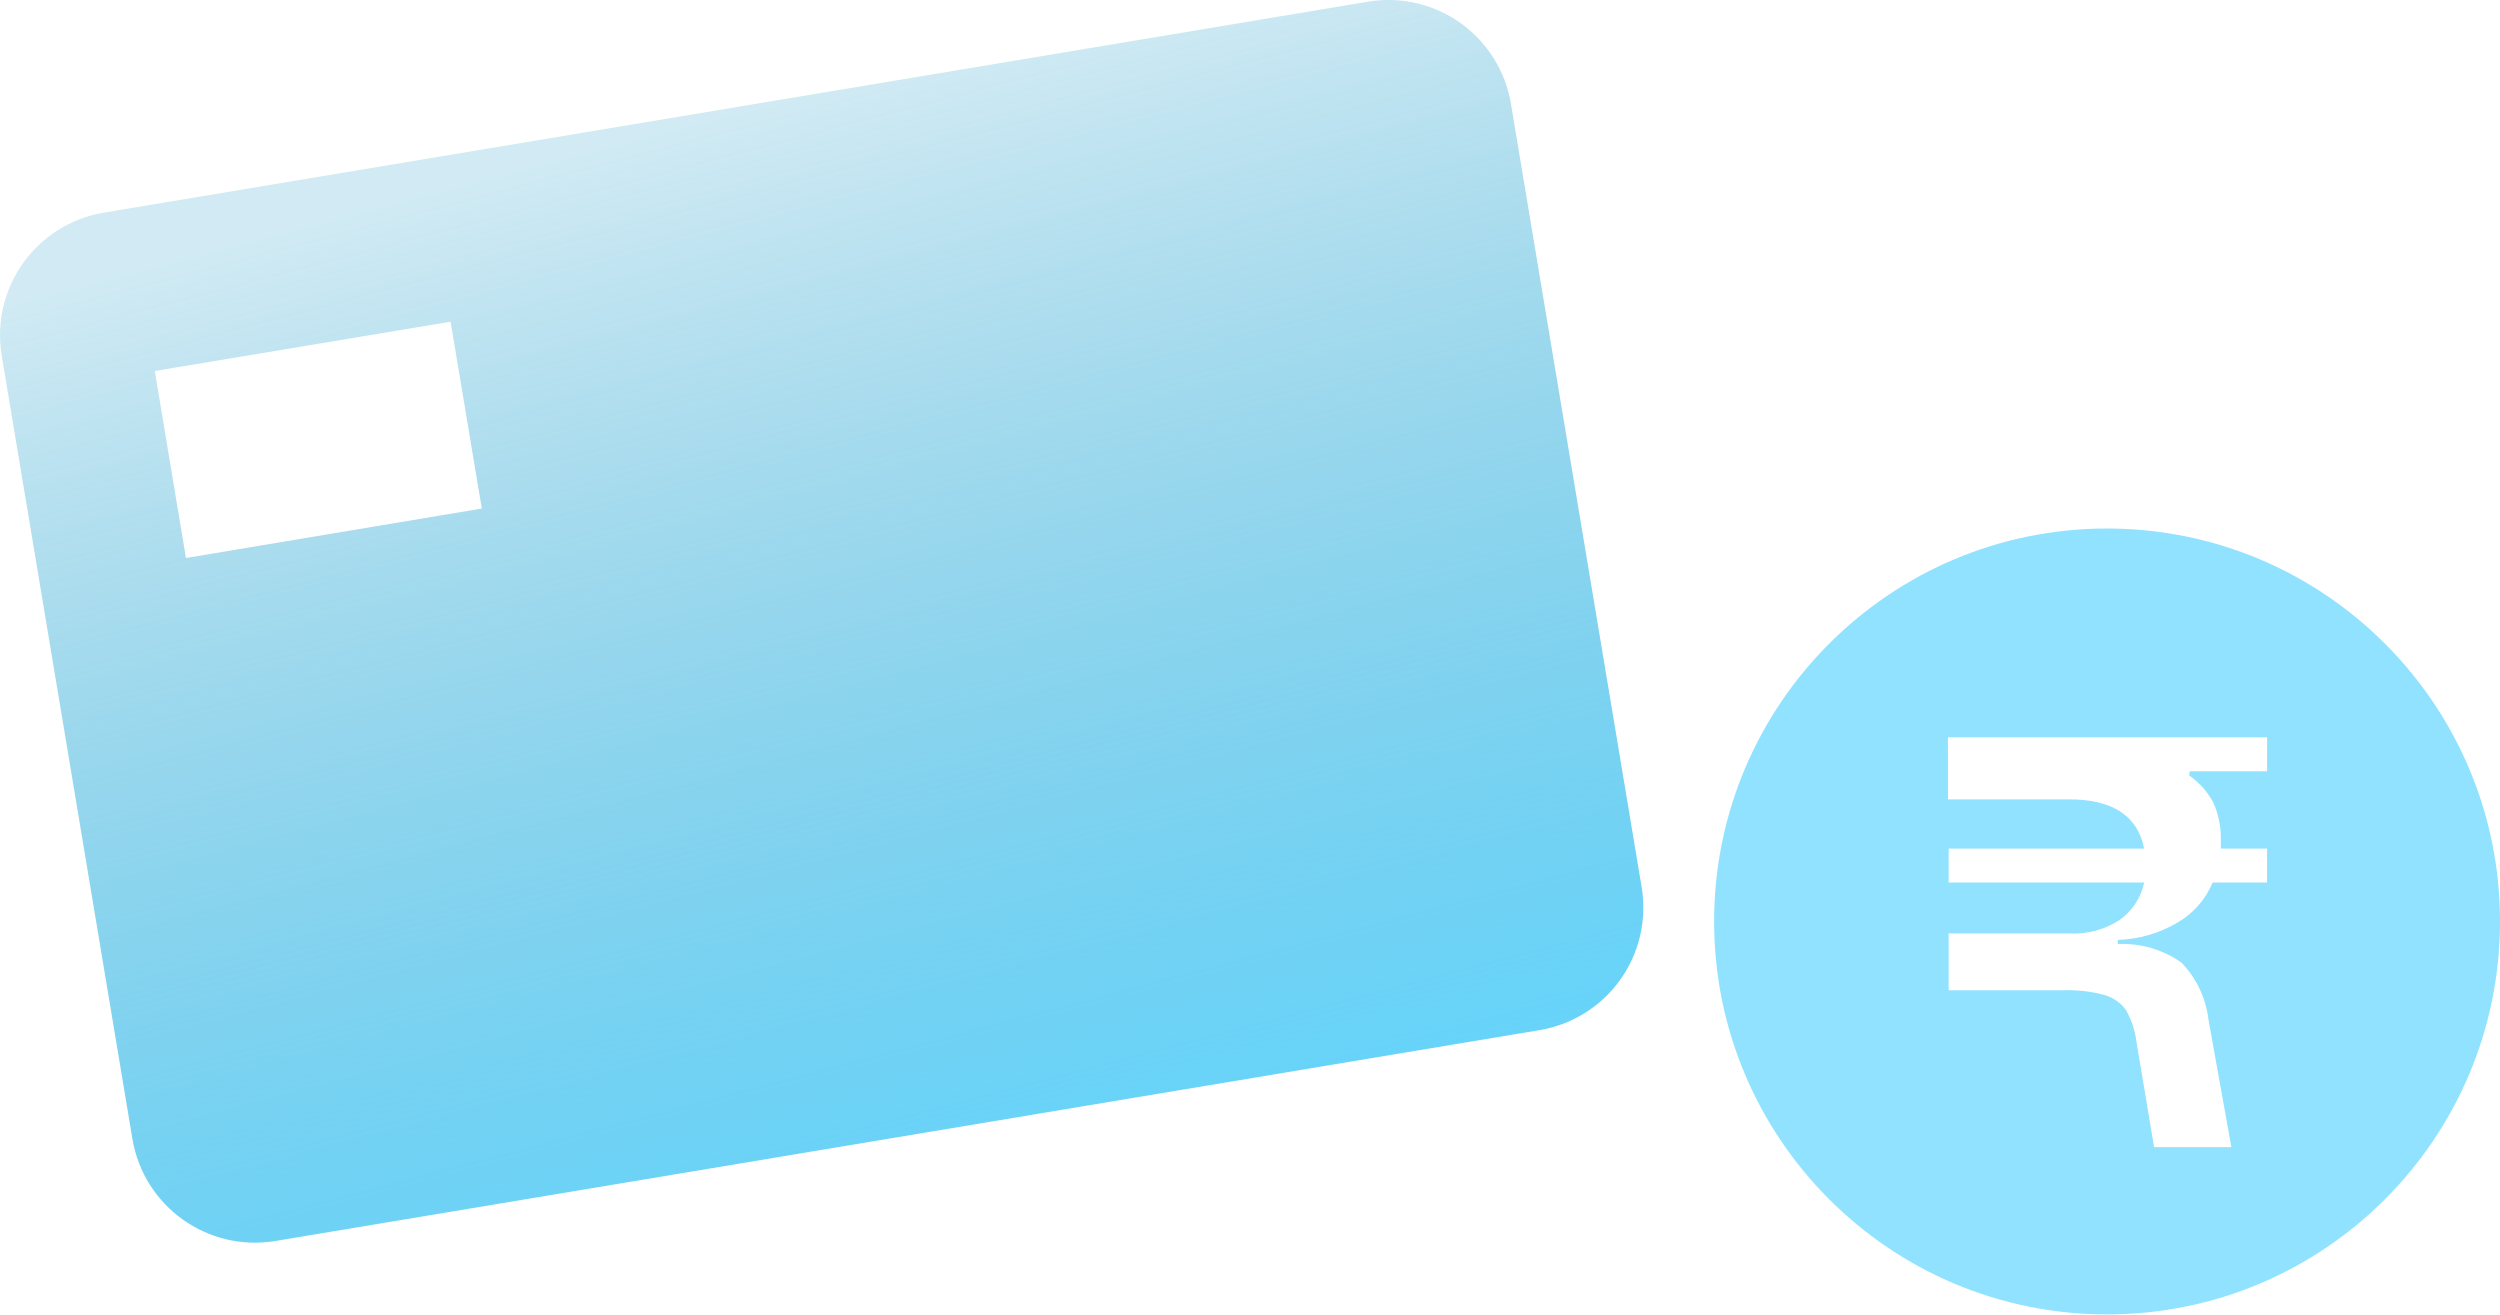
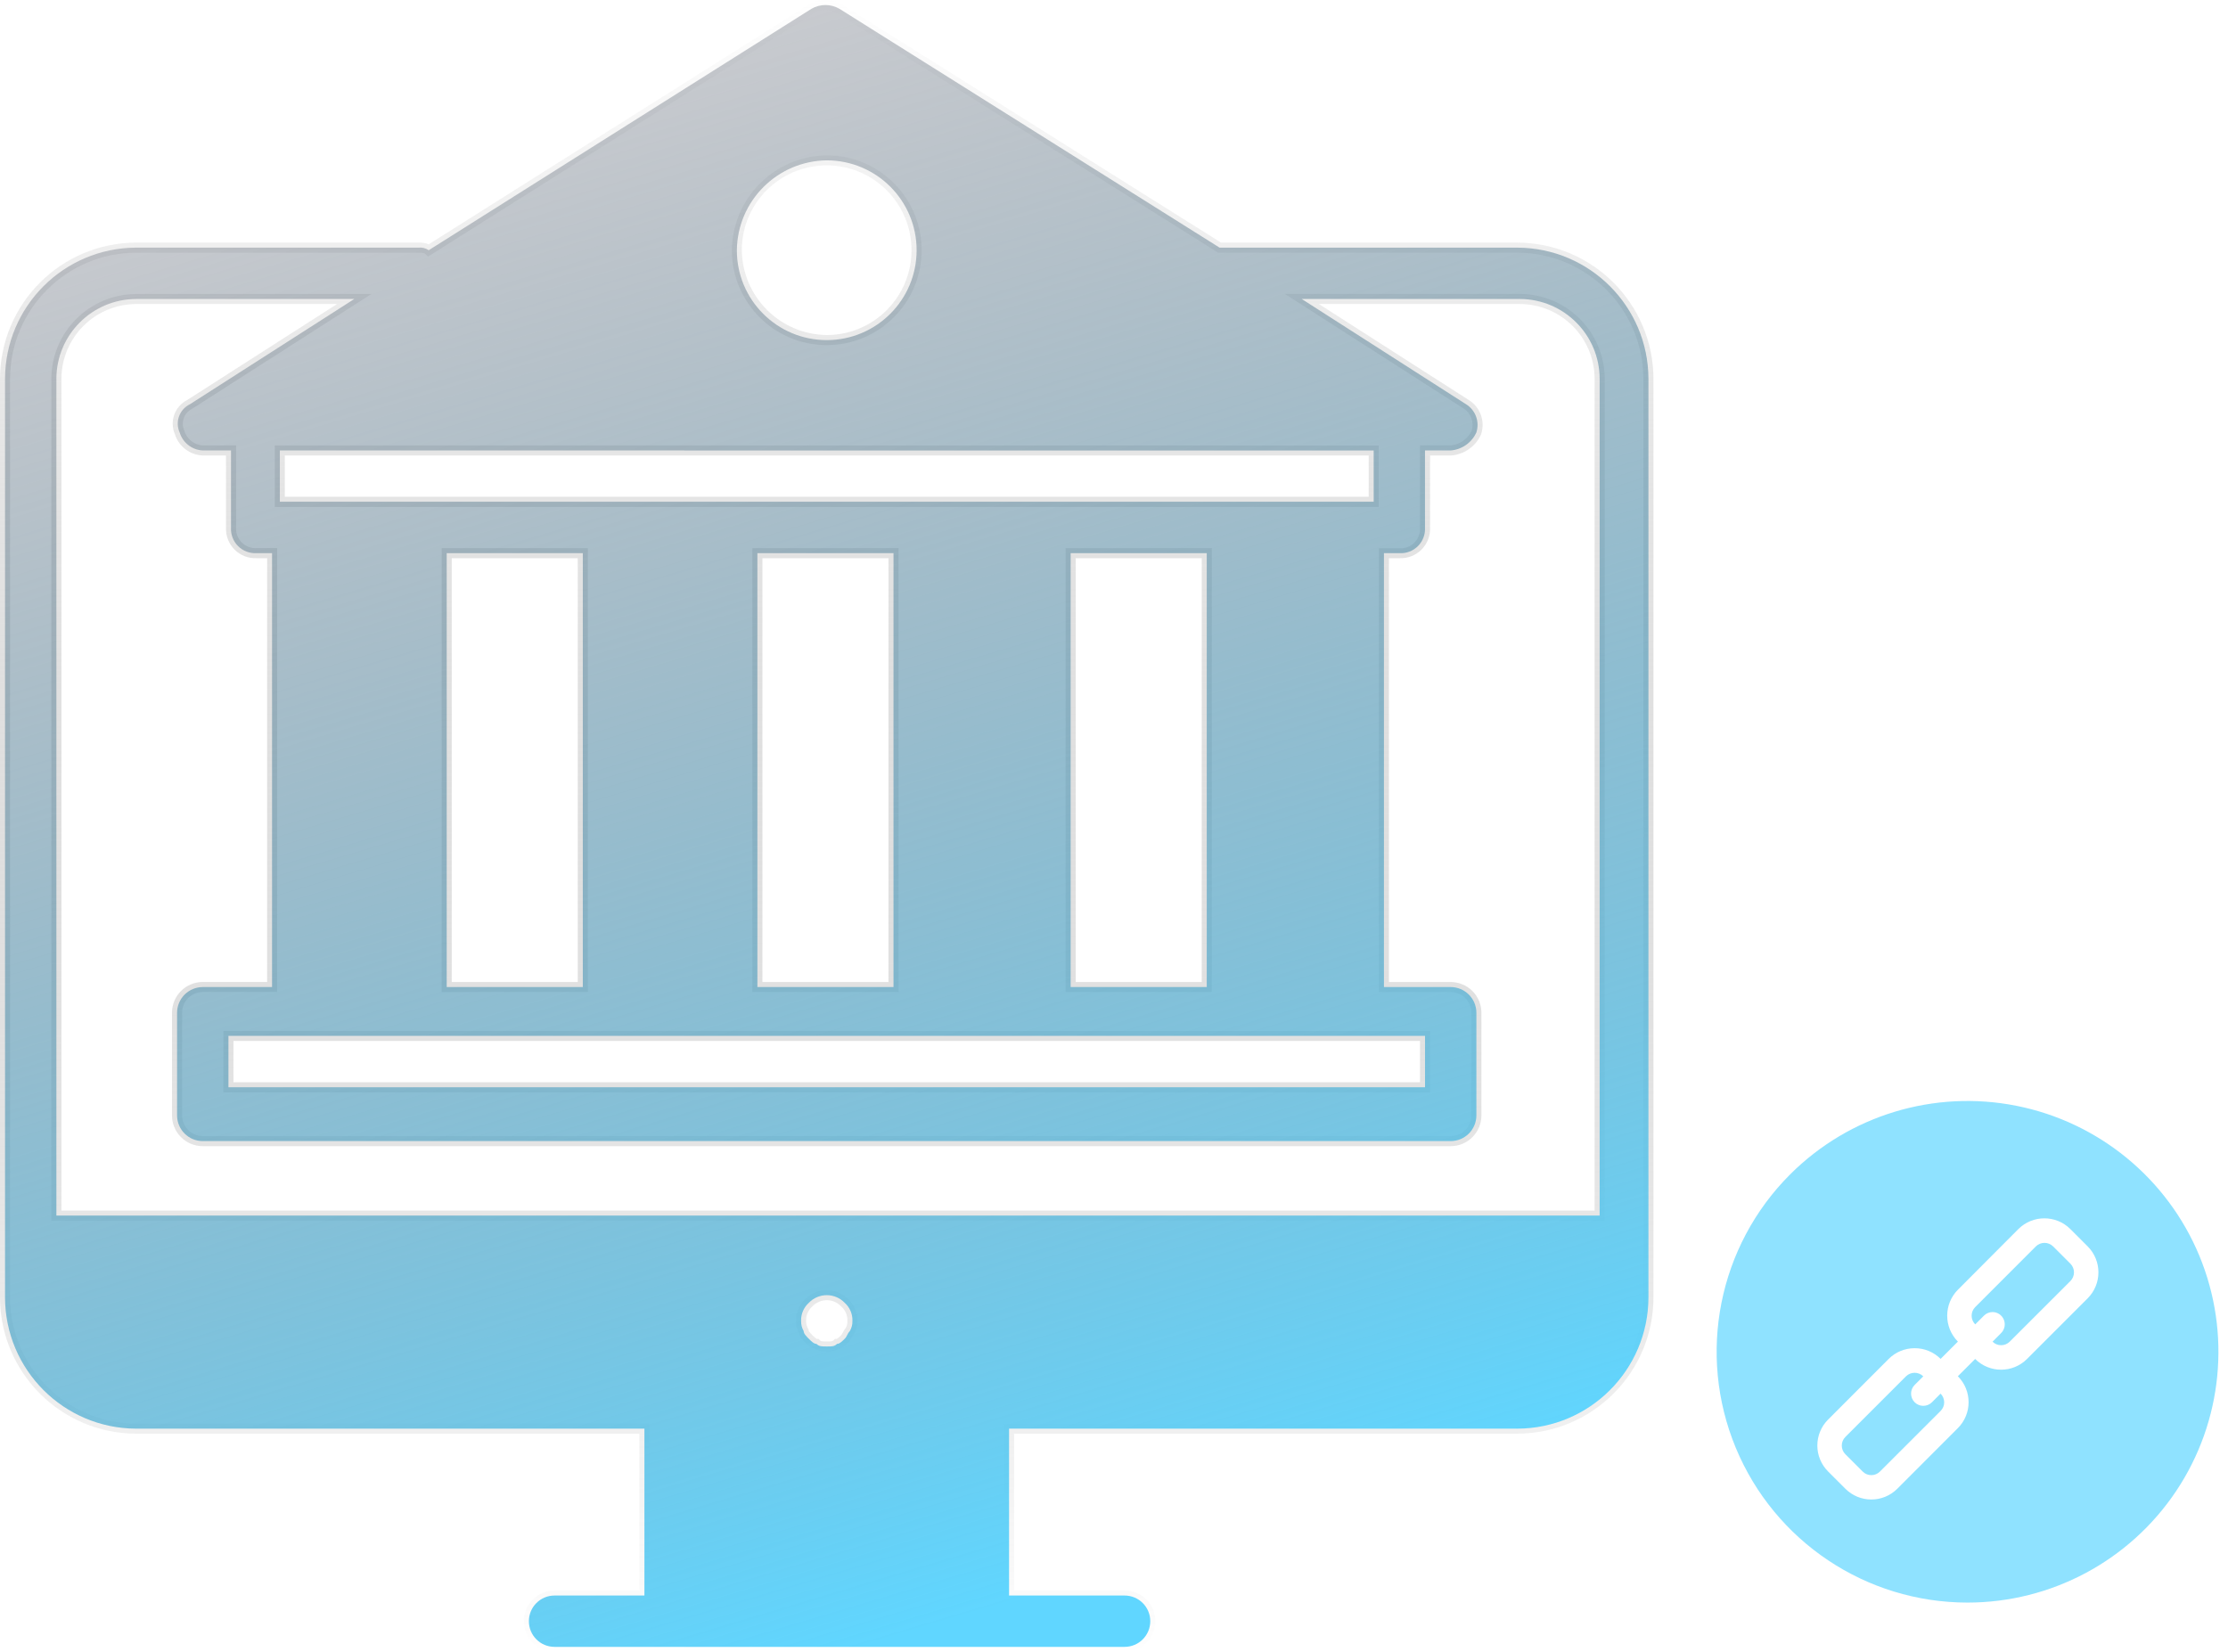
- <svg xmlns="http://www.w3.org/2000/svg" width="167.645" height="88.142" viewBox="0 0 167.645 88.142">
+ <svg xmlns="http://www.w3.org/2000/svg" width="115.933" height="85.971" viewBox="0 0 115.933 85.971">
  <defs>
-     <linearGradient id="linear-gradient" x1="1.104" y1="0.882" x2="0.785" y2="-0.03" gradientUnits="objectBoundingBox">
-       <stop offset="0.003" stop-color="#61d6ff" />
-       <stop offset="1" stop-color="#1798c6" stop-opacity="0.2" />
+     <linearGradient id="linear-gradient" x1="0.5" x2="0.5" y2="1" gradientUnits="objectBoundingBox">
+       <stop offset="0" stop-color="#fff" />
+       <stop offset="1" stop-color="gray" stop-opacity="0" />
+     </linearGradient>
+     <linearGradient id="linear-gradient-2" x1="0.543" y1="1" x2="0.125" y2="-0.401" gradientUnits="objectBoundingBox">
+       <stop offset="0" stop-color="#60d6ff" />
+       <stop offset="1" stop-color="#552525" stop-opacity="0" />
    </linearGradient>
  </defs>
-   <g id="Group_31279" data-name="Group 31279" transform="translate(-80.555 -118.708)">
-     <g id="Group_31278" data-name="Group 31278" transform="translate(111.969 90.012)">
-       <path id="Path_35866" data-name="Path 35866" d="M109.882,116.838a26.35,26.35,0,1,0-26.351-26.35A26.35,26.35,0,0,0,109.882,116.838Zm5.549-36.423h5.182V78.138h-21.4V82.3h8.127c2.906,0,4.594,1.1,5.026,3.3H99.256v2.277h13.113a4.1,4.1,0,0,1-1.649,2.513,5.627,5.627,0,0,1-3.377.9H99.256V95.1h7.734a9.448,9.448,0,0,1,2.709.314,2.668,2.668,0,0,1,1.453,1.021,5.775,5.775,0,0,1,.706,2.159l1.178,7.028h5.182l-1.531-8.52a6.669,6.669,0,0,0-1.806-3.847A6.849,6.849,0,0,0,110.6,92v-.275a8.389,8.389,0,0,0,3.965-1.139,5.562,5.562,0,0,0,2.395-2.709h3.651V85.6h-3.1v-.589A5.828,5.828,0,0,0,117,82.5a5.248,5.248,0,0,0-1.609-1.806Z" fill="#61d6ff" fill-rule="evenodd" opacity="0.7" />
+   <g id="Group_31381" data-name="Group 31381" transform="translate(-779.7 -116.382)">
+     <path id="Path_35995_-_Outline" data-name="Path 35995 - Outline" d="M43.652.75a1.6,1.6,0,0,1,.877.242L64.238,13.377H79.661a7.105,7.105,0,0,1,7.076,7.076V68.287a7.105,7.105,0,0,1-7.076,7.076H53.468v8.161h5.751a1.6,1.6,0,1,1,0,3.2H29.556a1.6,1.6,0,1,1,0-3.2H33.97V75.364H7.776A7.105,7.105,0,0,1,.7,68.287V20.453a7.105,7.105,0,0,1,7.076-7.076h14.7a1.326,1.326,0,0,1,.535.086L42.775.992A1.6,1.6,0,0,1,43.652.75ZM79.661,74.84a6.581,6.581,0,0,0,6.552-6.552V20.453A6.581,6.581,0,0,0,79.661,13.9H64.087L44.242,1.43a1.189,1.189,0,0,0-1.179,0l-.006,0L22.971,14.105l-.148-.148c-.026-.026-.108-.057-.349-.057H7.776a6.581,6.581,0,0,0-6.552,6.552V68.287A6.581,6.581,0,0,0,7.776,74.84H34.494v9.209H29.556a1.074,1.074,0,0,0,0,2.148H59.218a1.074,1.074,0,1,0,0-2.148H52.944V74.84ZM43.719,8.834a4.938,4.938,0,1,1-4.938,4.938A5,5,0,0,1,43.719,8.834Zm0,9.353A4.415,4.415,0,1,0,39.3,13.772,4.474,4.474,0,0,0,43.719,18.187ZM7.776,16.049H20.028L10.7,22.023a.867.867,0,0,0-.417,1.118l.013.026.007.028a1.069,1.069,0,0,0,1.082.737h1.6V28.2a1.007,1.007,0,0,0,1.074,1.074H15.12v23.1H11.25a1.077,1.077,0,0,0-1.074,1.074V58.8a1.077,1.077,0,0,0,1.074,1.074H76.187A1.077,1.077,0,0,0,77.262,58.8V53.456a1.077,1.077,0,0,0-1.074-1.074H72.451v-23.1h1.064A1.007,1.007,0,0,0,74.589,28.2v-4.27h1.6a1.343,1.343,0,0,0,1.089-.765,1.012,1.012,0,0,0-.4-1.144l-.024-.014-9.3-5.961H79.8a4.425,4.425,0,0,1,4.4,4.4V64.274H3.372V20.453a4.425,4.425,0,0,1,4.4-4.4Zm10.463.524H7.776a3.9,3.9,0,0,0-3.88,3.88v43.3H83.675v-43.3a3.9,3.9,0,0,0-3.88-3.88H69.332l7.787,4.989a1.528,1.528,0,0,1,.658,1.761l-.007.028-.013.026a1.861,1.861,0,0,1-1.57,1.08H75.113V28.2a1.529,1.529,0,0,1-1.6,1.6h-.54V51.858h3.212a1.6,1.6,0,0,1,1.6,1.6V58.8a1.6,1.6,0,0,1-1.6,1.6H11.25a1.6,1.6,0,0,1-1.6-1.6V53.456a1.6,1.6,0,0,1,1.6-1.6H14.6V29.8h-.54a1.529,1.529,0,0,1-1.6-1.6V24.456H11.384A1.593,1.593,0,0,1,9.8,23.35a1.389,1.389,0,0,1,.651-1.789ZM15,23.932H72.441v3.2H15Zm56.92.524h-56.4V26.6h56.4ZM23.682,29.277h7.606v23.1H23.682Zm7.082.524H24.206V51.858h6.558Zm9.086-.524h7.606v23.1H39.849Zm7.082.524H40.373V51.858h6.558Zm9.219-.524h7.606v23.1H56.15Zm7.082.524H56.674V51.858h6.558ZM12.325,54.4H75.113v3.2H12.325Zm62.265.524H12.848v2.148H74.589ZM43.719,67.892a1.582,1.582,0,0,1,1.121.478,1.465,1.465,0,0,1,.478,1.121,1.266,1.266,0,0,1-.161.652l-.019.038-.03.03a.46.46,0,0,0-.085.132.944.944,0,0,1-.183.269,1.09,1.09,0,0,1-.472.33,1.5,1.5,0,0,1-1.3,0,1.09,1.09,0,0,1-.472-.33,1,1,0,0,1-.339-.515,1.236,1.236,0,0,1-.139-.606,1.465,1.465,0,0,1,.478-1.121A1.582,1.582,0,0,1,43.719,67.892Zm.985,1.982a.729.729,0,0,0,.09-.384.949.949,0,0,0-.324-.75,1.03,1.03,0,0,0-1.5,0,.949.949,0,0,0-.324.75.758.758,0,0,0,.106.417l.028.055v.055a1.9,1.9,0,0,0,.413.413h.1l.077.077c.051.051.087.057.349.057s.3-.006.349-.057l.077-.077h.1a1.087,1.087,0,0,0,.222-.19.46.46,0,0,0,.085-.132A.994.994,0,0,1,44.7,69.874Z" transform="translate(779 115.632)" fill="url(#linear-gradient)" />
+     <g id="Group_31380" data-name="Group 31380" transform="translate(779.962 116.644)">
+       <path id="Path_35995" data-name="Path 35995" d="M79.7,13.677H64.2L44.425,1.25a1.447,1.447,0,0,0-1.47,0L23.047,13.81a.8.8,0,0,0-.534-.134H7.814A6.843,6.843,0,0,0,1,20.491V68.325A6.843,6.843,0,0,0,7.814,75.14H34.27v8.685H29.594a1.336,1.336,0,1,0,0,2.672H59.256a1.336,1.336,0,1,0,0-2.672H53.244V75.14H79.7a6.843,6.843,0,0,0,6.814-6.814V20.491A6.843,6.843,0,0,0,79.7,13.677ZM43.757,9.134A4.677,4.677,0,1,1,39.08,13.81,4.734,4.734,0,0,1,43.757,9.134Zm28.46,15.1V26.9H15.3V24.232ZM64.868,54.7H74.889v2.672H12.625V54.7H64.868ZM23.982,52.024V29.577h7.082V52.158H23.982Zm16.167,0V29.577h7.082V52.158H40.149Zm16.3,0V29.577h7.082V52.158H56.45ZM44.959,70.062c-.134.134-.134.267-.267.4s-.267.267-.4.267c-.134.134-.267.134-.534.134s-.4,0-.534-.134c-.134,0-.267-.134-.4-.267s-.267-.267-.267-.4a1.01,1.01,0,0,1-.134-.534,1.213,1.213,0,0,1,.4-.935,1.292,1.292,0,0,1,1.871,0,1.213,1.213,0,0,1,.4.935A1.01,1.01,0,0,1,44.959,70.062ZM83.842,64.05H3.672V20.491a4.163,4.163,0,0,1,4.142-4.142H19.172L10.62,21.827a1.123,1.123,0,0,0-.534,1.47,1.327,1.327,0,0,0,1.336.935h1.336v4.008a1.262,1.262,0,0,0,1.336,1.336h.8V52.158H11.288a1.339,1.339,0,0,0-1.336,1.336v5.345a1.339,1.339,0,0,0,1.336,1.336H76.225a1.339,1.339,0,0,0,1.336-1.336V53.494a1.339,1.339,0,0,0-1.336-1.336H72.751V29.577h.8a1.262,1.262,0,0,0,1.336-1.336V24.232h1.336a1.609,1.609,0,0,0,1.336-.935,1.268,1.268,0,0,0-.534-1.47l-8.551-5.478H79.833a4.163,4.163,0,0,1,4.142,4.142V64.05Z" transform="translate(-1 -1.05)" fill="url(#linear-gradient-2)" />
+       <path id="Subtraction_16" data-name="Subtraction 16" d="M13.053,26.11A13.054,13.054,0,0,1,3.824,3.826,13.061,13.061,0,0,1,25.118,8.059,13.057,13.057,0,0,1,13.053,26.11ZM10.3,12.872a1.9,1.9,0,0,0-1.352.562L5.8,16.586a1.908,1.908,0,0,0,0,2.7l.9.9a1.909,1.909,0,0,0,2.7,0l3.152-3.155a1.91,1.91,0,0,0,0-2.7l.9-.9a1.91,1.91,0,0,0,2.7,0l3.154-3.155a1.912,1.912,0,0,0,0-2.705l-.9-.9a1.917,1.917,0,0,0-2.705,0L12.555,9.828a1.915,1.915,0,0,0,0,2.7l-.9.9A1.894,1.894,0,0,0,10.3,12.872ZM8.05,19.478a.63.63,0,0,1-.451-.189l-.9-.9a.635.635,0,0,1,0-.9l3.154-3.154a.64.64,0,0,1,.9,0l-.449.449a.636.636,0,1,0,.9.9l.449-.449a.637.637,0,0,1,.188.453.629.629,0,0,1-.188.45L8.5,19.289A.629.629,0,0,1,8.05,19.478Zm6.758-6.762a.633.633,0,0,1-.45-.184l.449-.453a.639.639,0,0,0-.451-1.089.64.64,0,0,0-.449.19l-.451.451a.635.635,0,0,1-.187-.451.629.629,0,0,1,.187-.449l3.154-3.157a.639.639,0,0,1,.9,0l.9.9a.639.639,0,0,1,0,.9l-3.156,3.154A.633.633,0,0,1,14.809,12.716Z" transform="translate(89.062 57.032)" fill="#60d6ff" stroke="rgba(0,0,0,0)" stroke-width="1" opacity="0.7" />
    </g>
-     <path id="Path_35870" data-name="Path 35870" d="M516.94,688.7l-8.763-52.515a8.329,8.329,0,0,0-9.593-6.85L413.822,643.48a8.337,8.337,0,0,0-6.85,9.593l8.762,52.515a8.333,8.333,0,0,0,9.593,6.85L510.09,698.3A8.329,8.329,0,0,0,516.94,688.7ZM419.324,666.64,417.236,654.1l19.836-3.306,2.093,12.53Z" transform="translate(-326.301 -510.514)" fill="url(#linear-gradient)" />
  </g>
</svg>
